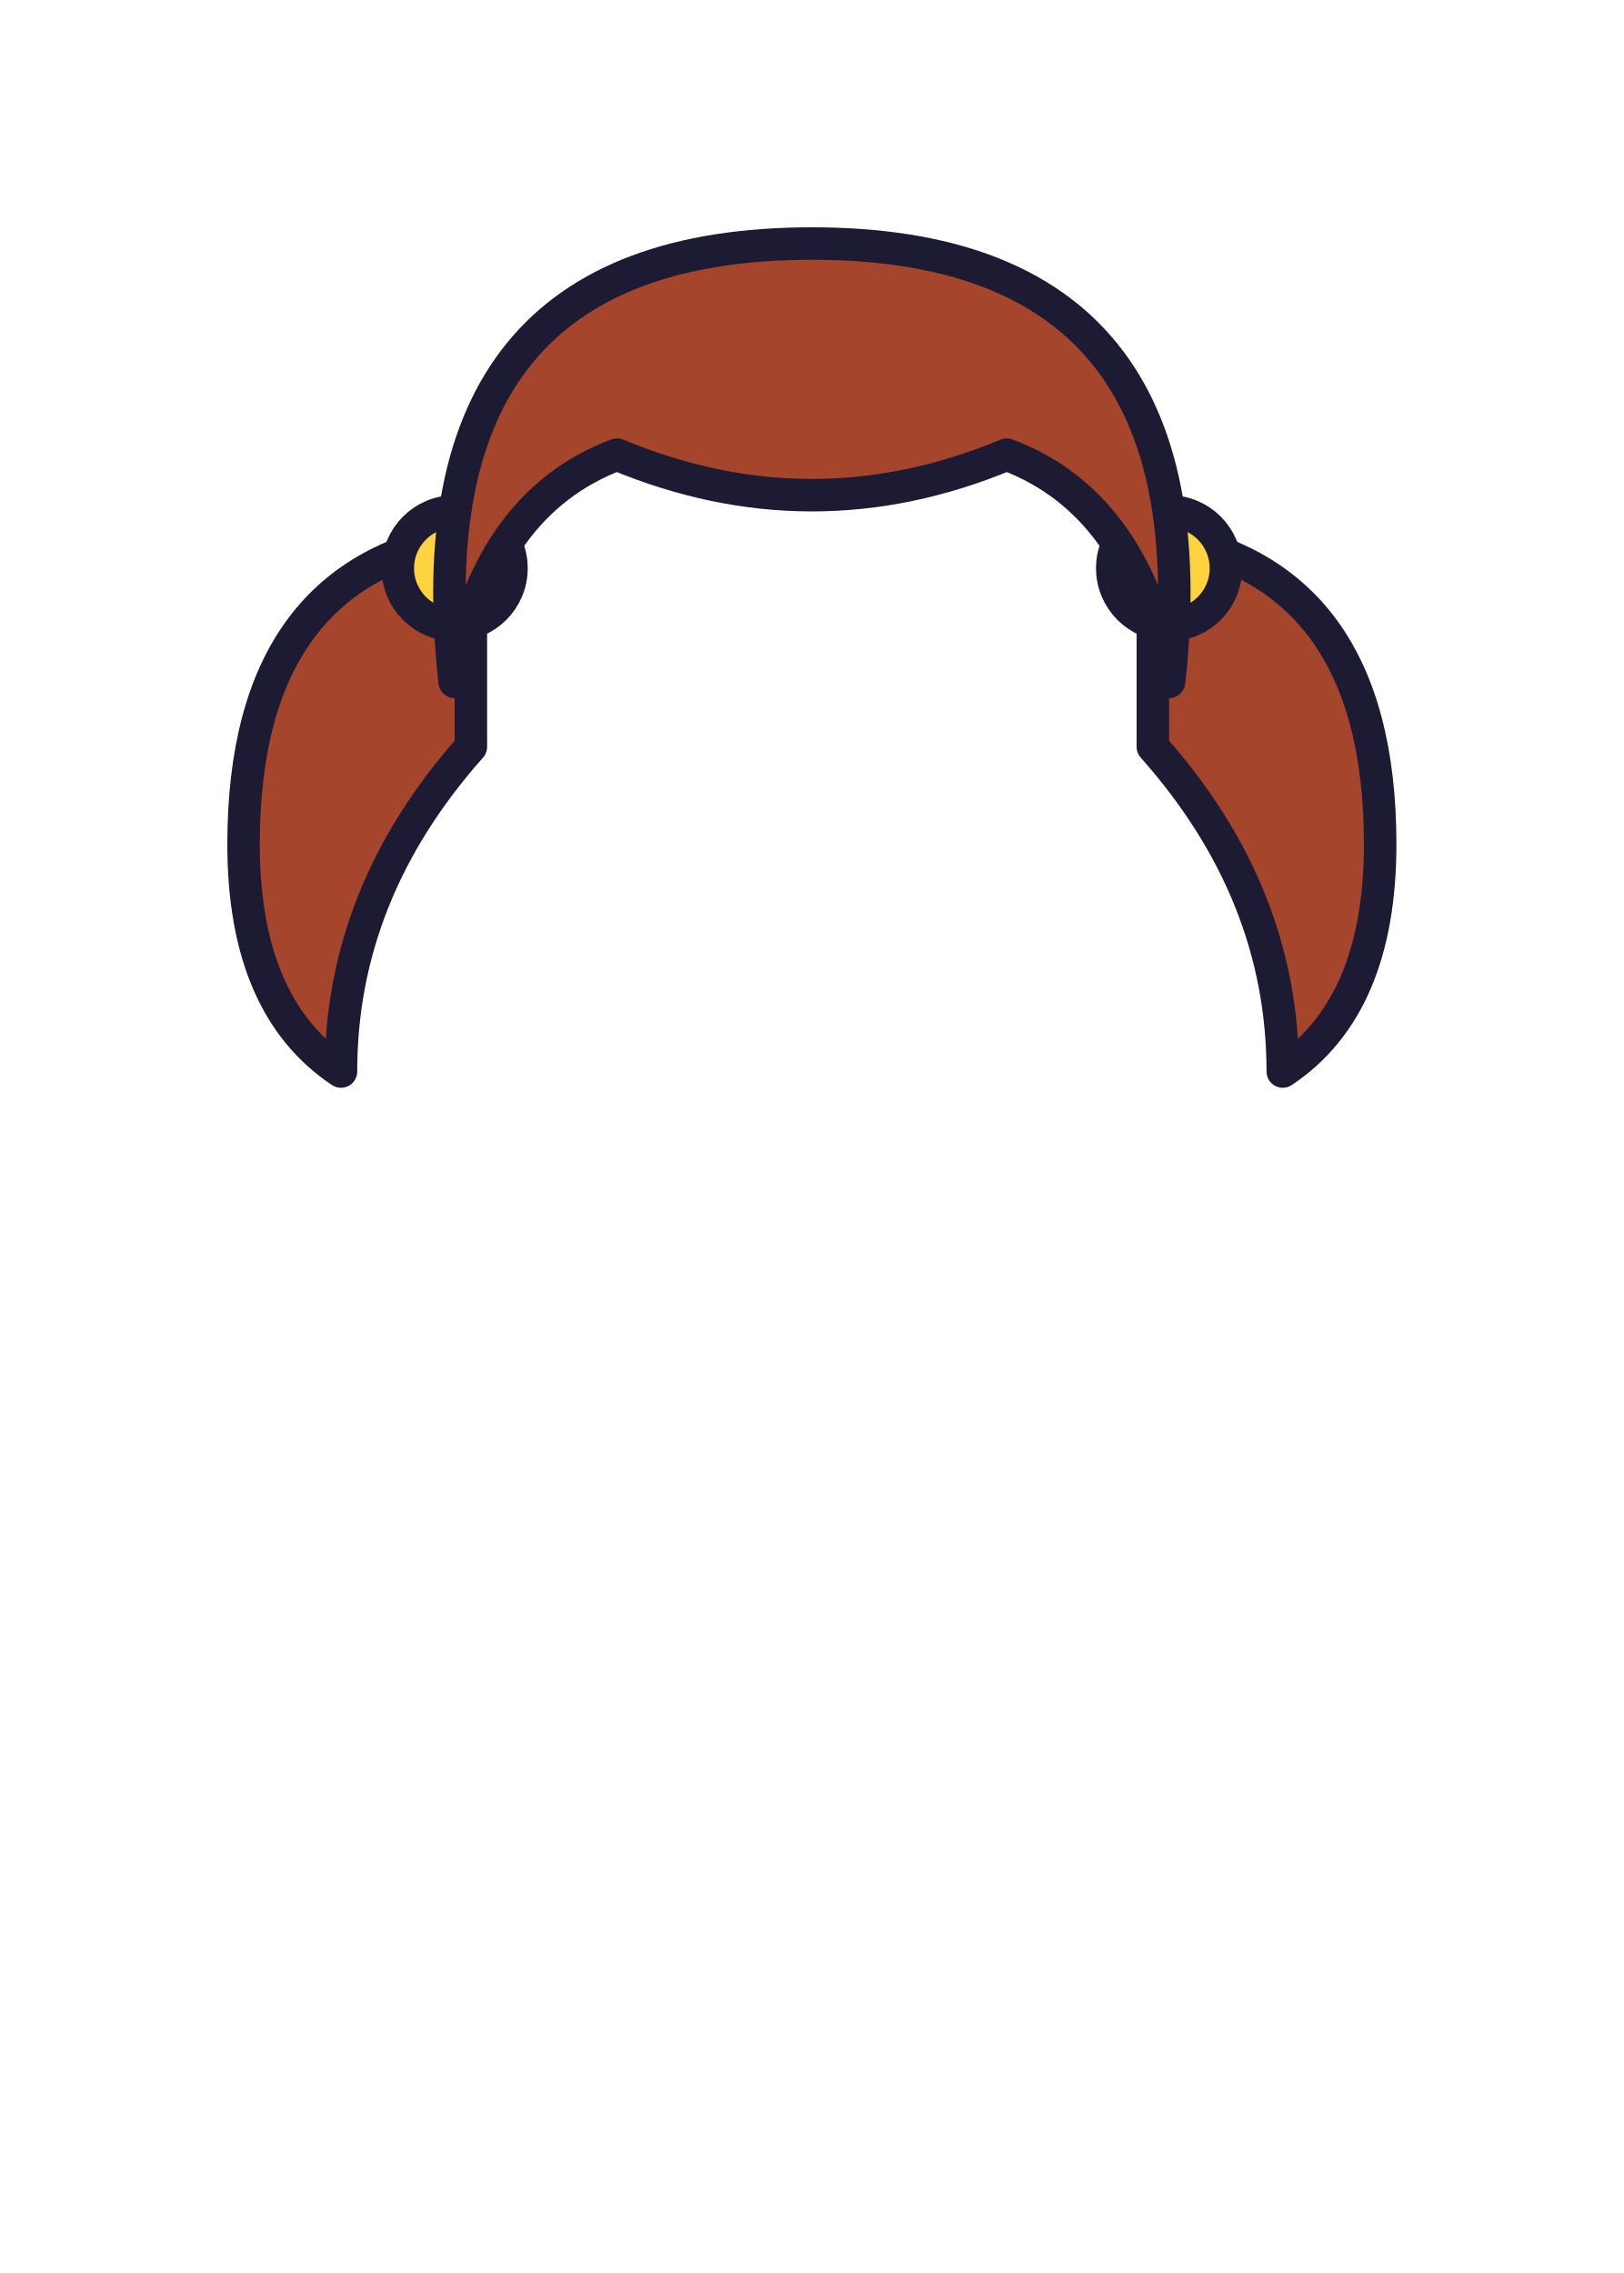
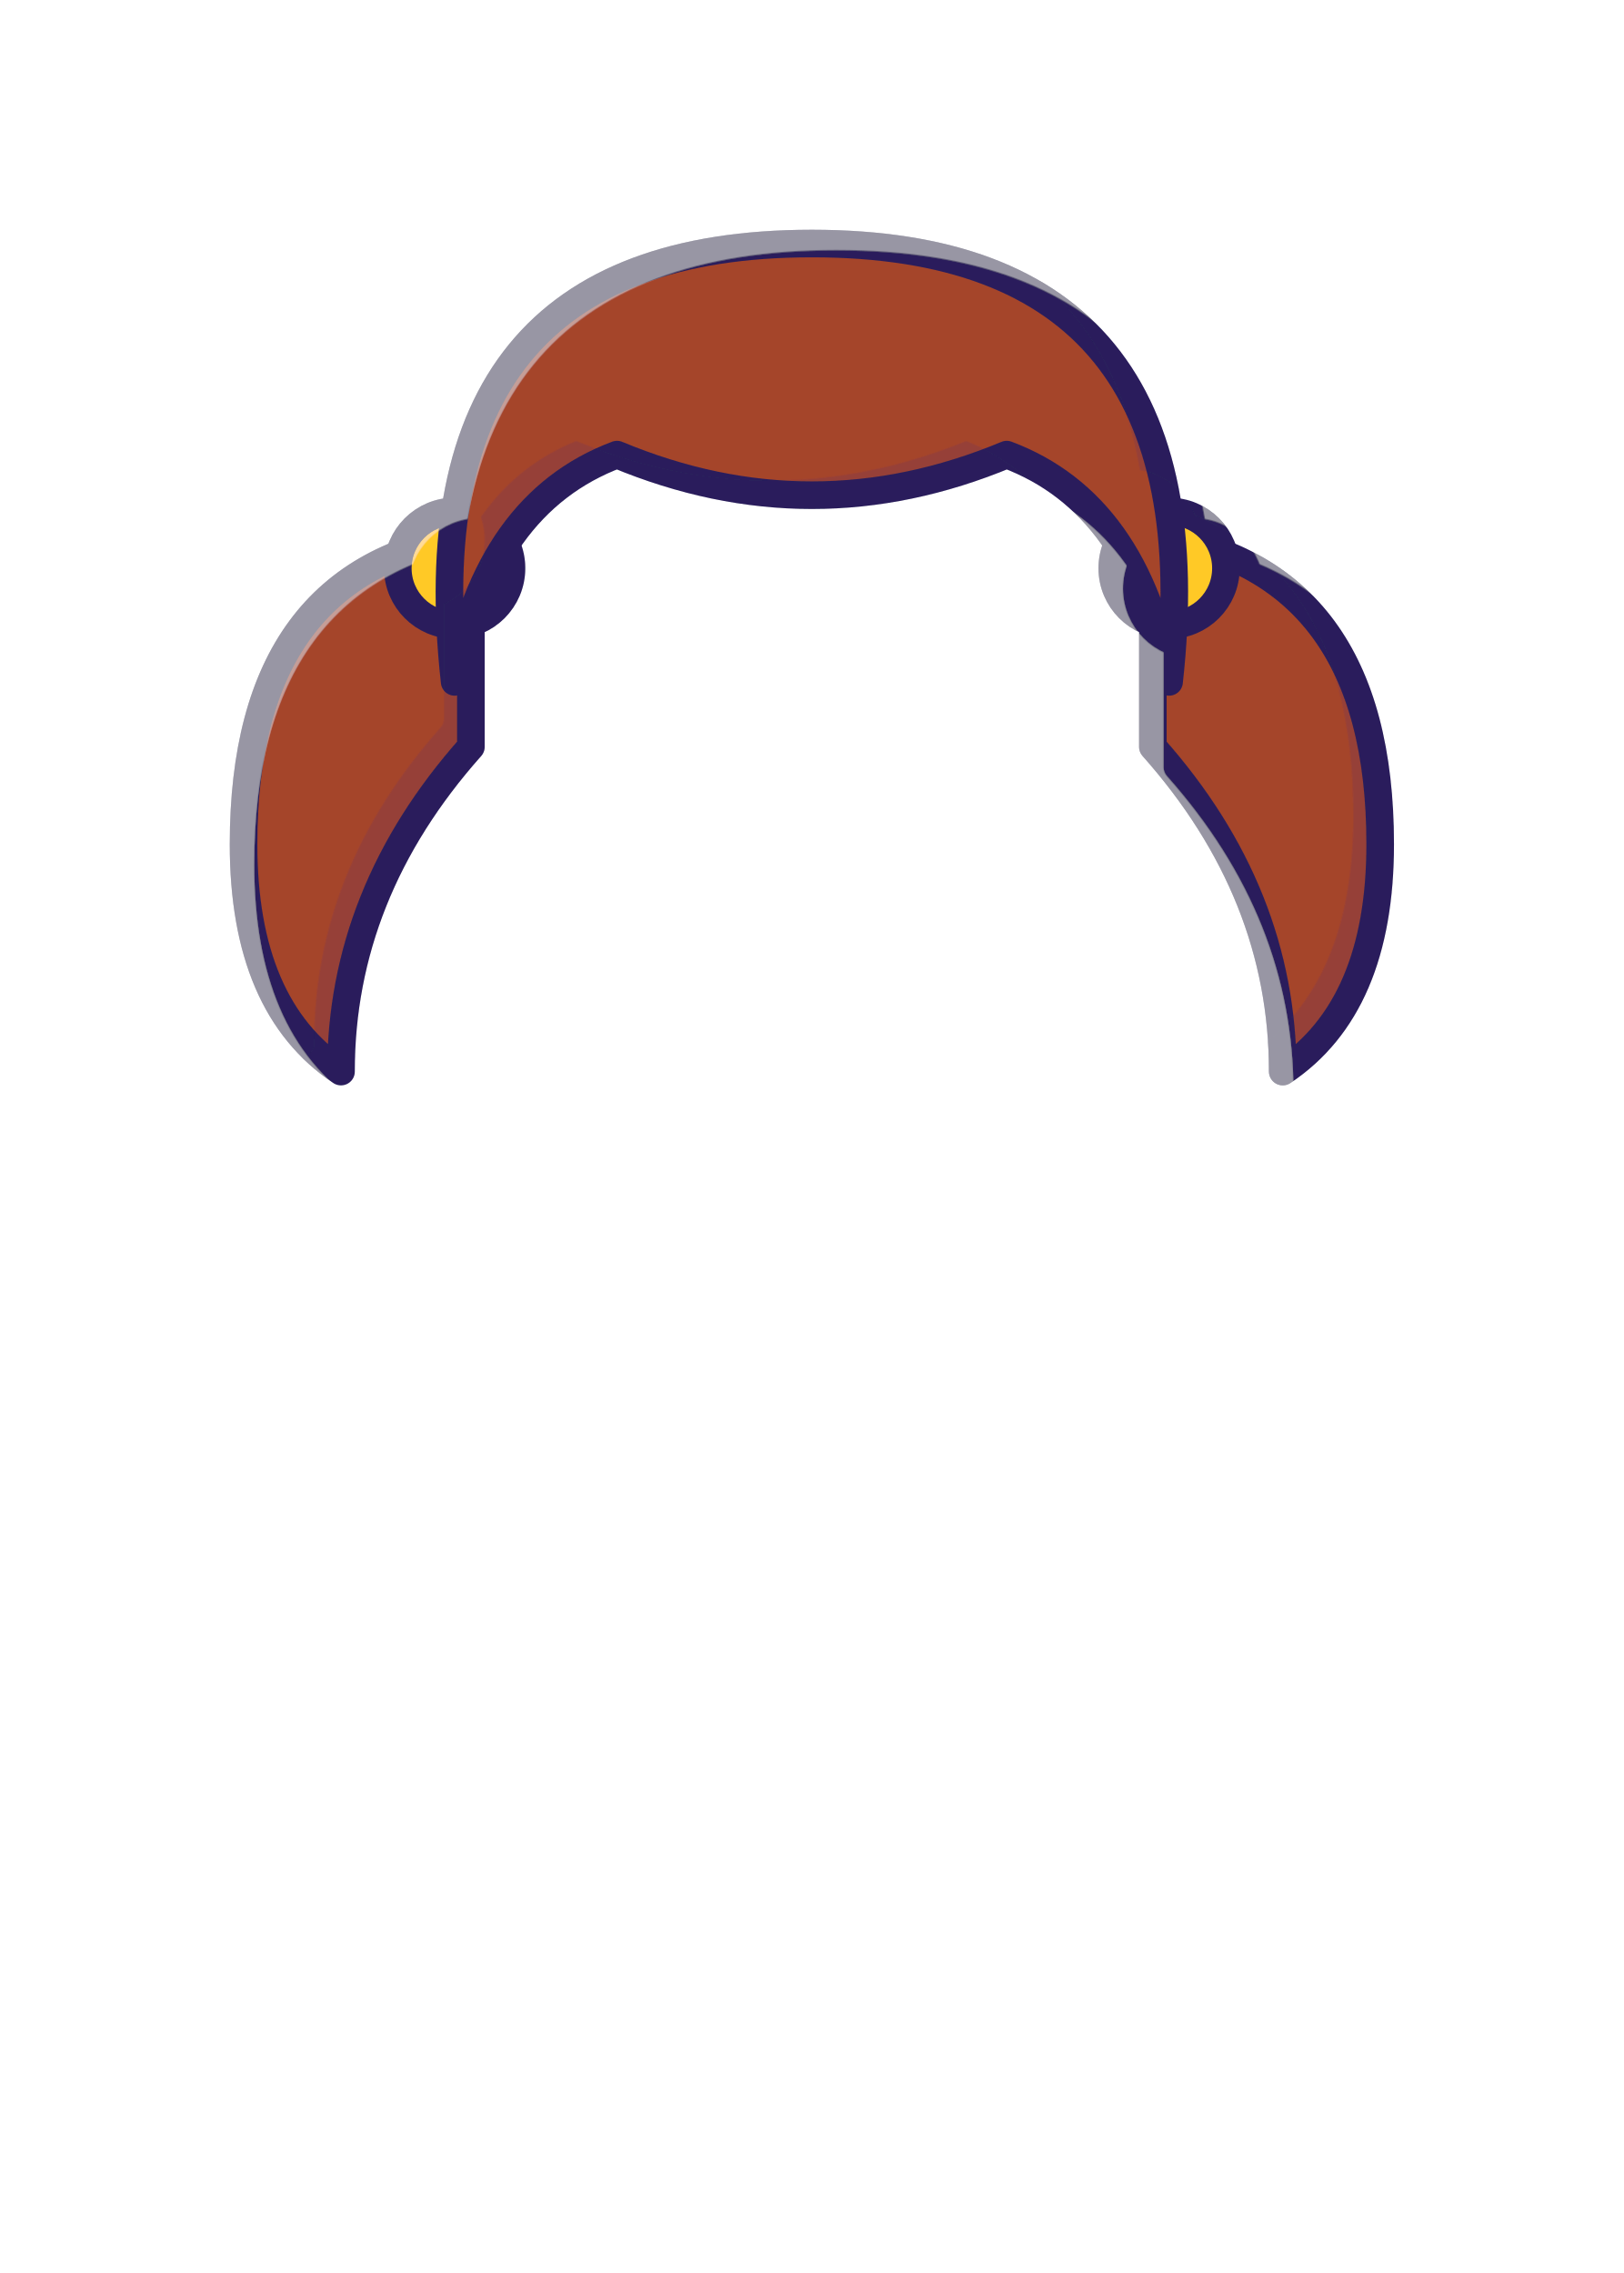
- <svg xmlns="http://www.w3.org/2000/svg" viewBox="0 0 200 280">
-   <g stroke="#1c1b33" stroke-width="4" stroke-linejoin="round" stroke-linecap="round">
-     <path d="M58 66 Q30 70 30 104 Q30 124 42 132 Q42 110 58 92 Z" fill="#a5452b" />
-     <circle cx="56" cy="70" r="7" fill="#ffd23f" />
-     <g transform="matrix(-1 0 0 1 200 0)">
+ <svg xmlns="http://www.w3.org/2000/svg" data-style="2d" viewBox="0 0 200 280">
+   <defs>
+     <filter id="s2d" x="-5%" y="-5%" width="110%" height="110%">
+       <feOffset in="SourceAlpha" dx="-5.0" dy="-3.5" result="a" />
+       <feComposite in="SourceAlpha" in2="a" operator="out" result="edgeS" />
+       <feFlood flood-color="#2b1f5c" flood-opacity=".2" />
+       <feComposite in2="edgeS" operator="in" result="shadow" />
+       <feOffset in="SourceAlpha" dx="3.0" dy="2.5" result="b" />
+       <feComposite in="SourceAlpha" in2="b" operator="out" result="edgeH" />
+       <feFlood flood-color="#ffffff" flood-opacity=".3" />
+       <feComposite in2="edgeH" operator="in" result="hi" />
+       <feMerge>
+         <feMergeNode in="SourceGraphic" />
+         <feMergeNode in="shadow" />
+         <feMergeNode in="hi" />
+       </feMerge>
+     </filter>
+   </defs>
+   <g filter="url(#s2d)">
+     <g stroke="#2b1f5c" stroke-width="3.4" stroke-linejoin="round" stroke-linecap="round">
      <path d="M58 66 Q30 70 30 104 Q30 124 42 132 Q42 110 58 92 Z" fill="#a5452b" />
-       <circle cx="56" cy="70" r="7" fill="#ffd23f" />
+       <circle cx="56" cy="70" r="7" fill="#ffc928" />
+       <g transform="matrix(-1 0 0 1 200 0)">
+         <path d="M58 66 Q30 70 30 104 Q30 124 42 132 Q42 110 58 92 Z" fill="#a5452b" />
+         <circle cx="56" cy="70" r="7" fill="#ffc928" />
+       </g>
+       <path d="M56 84 Q50 30 100 30 Q150 30 144 84 Q140 62 124 56 Q100 66 76 56 Q60 62 56 84 Z" fill="#a5452b" />
    </g>
-     <path d="M56 84 Q50 30 100 30 Q150 30 144 84 Q140 62 124 56 Q100 66 76 56 Q60 62 56 84 Z" fill="#a5452b" />
  </g>
</svg>
